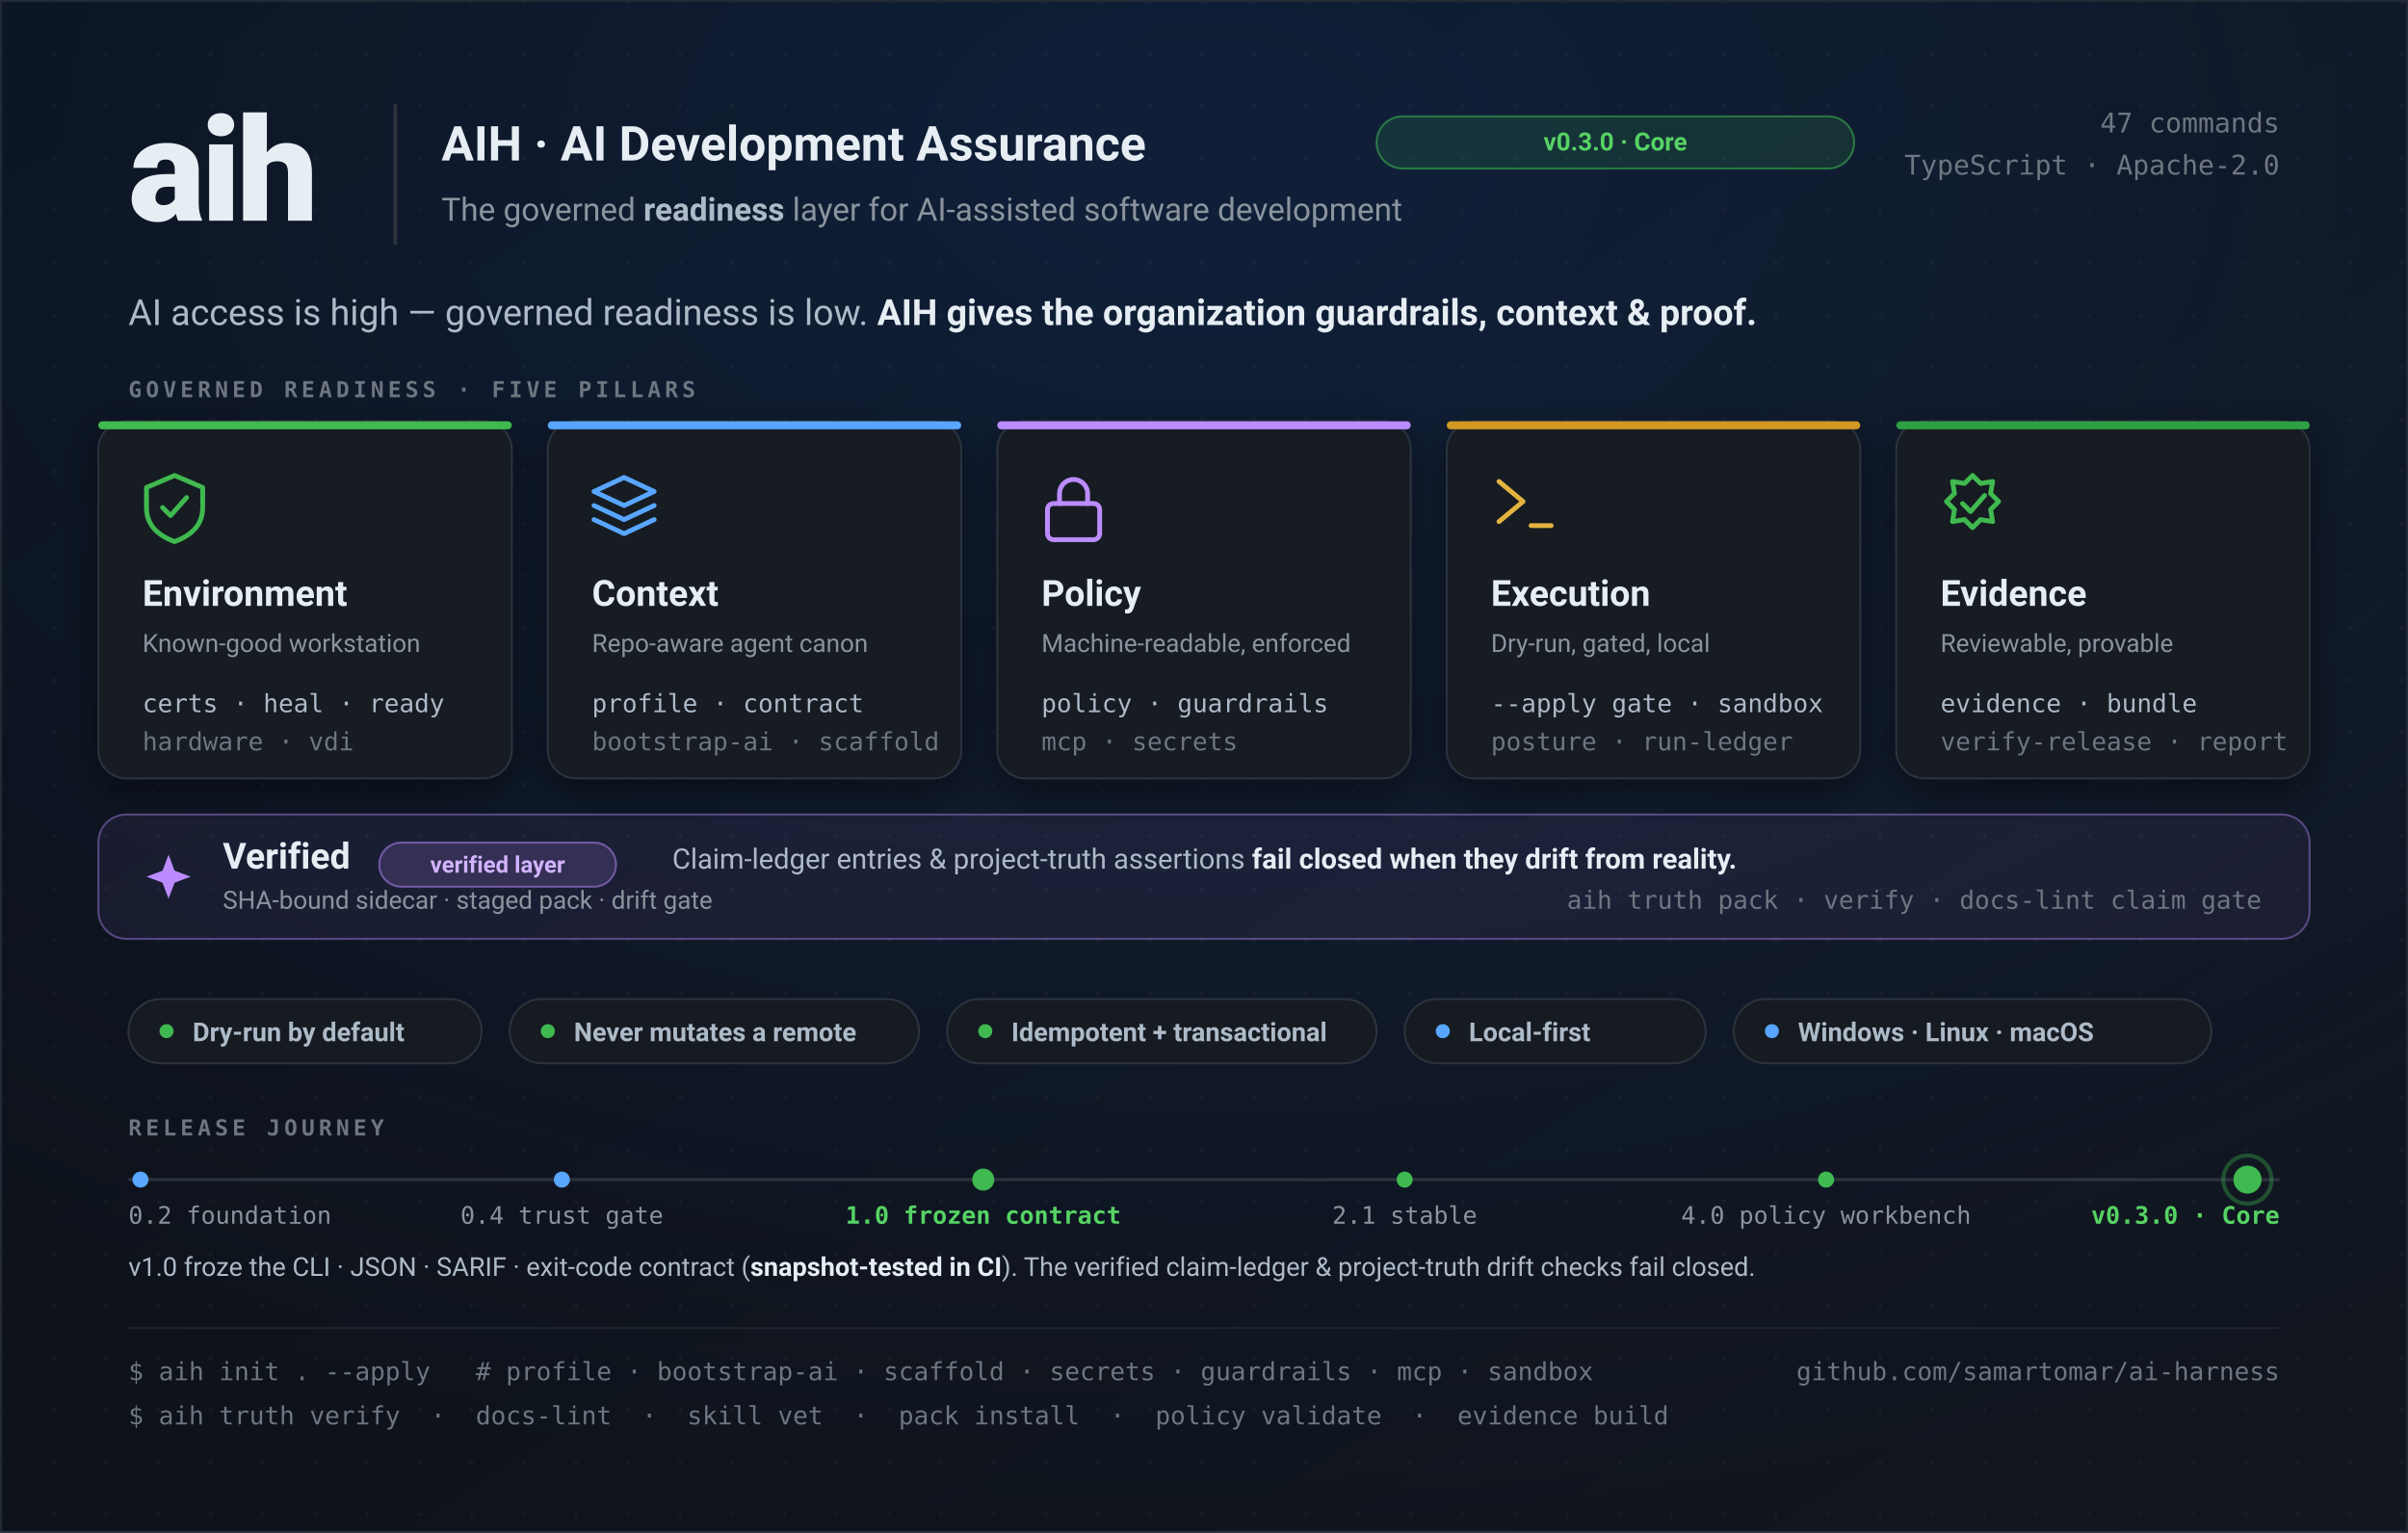
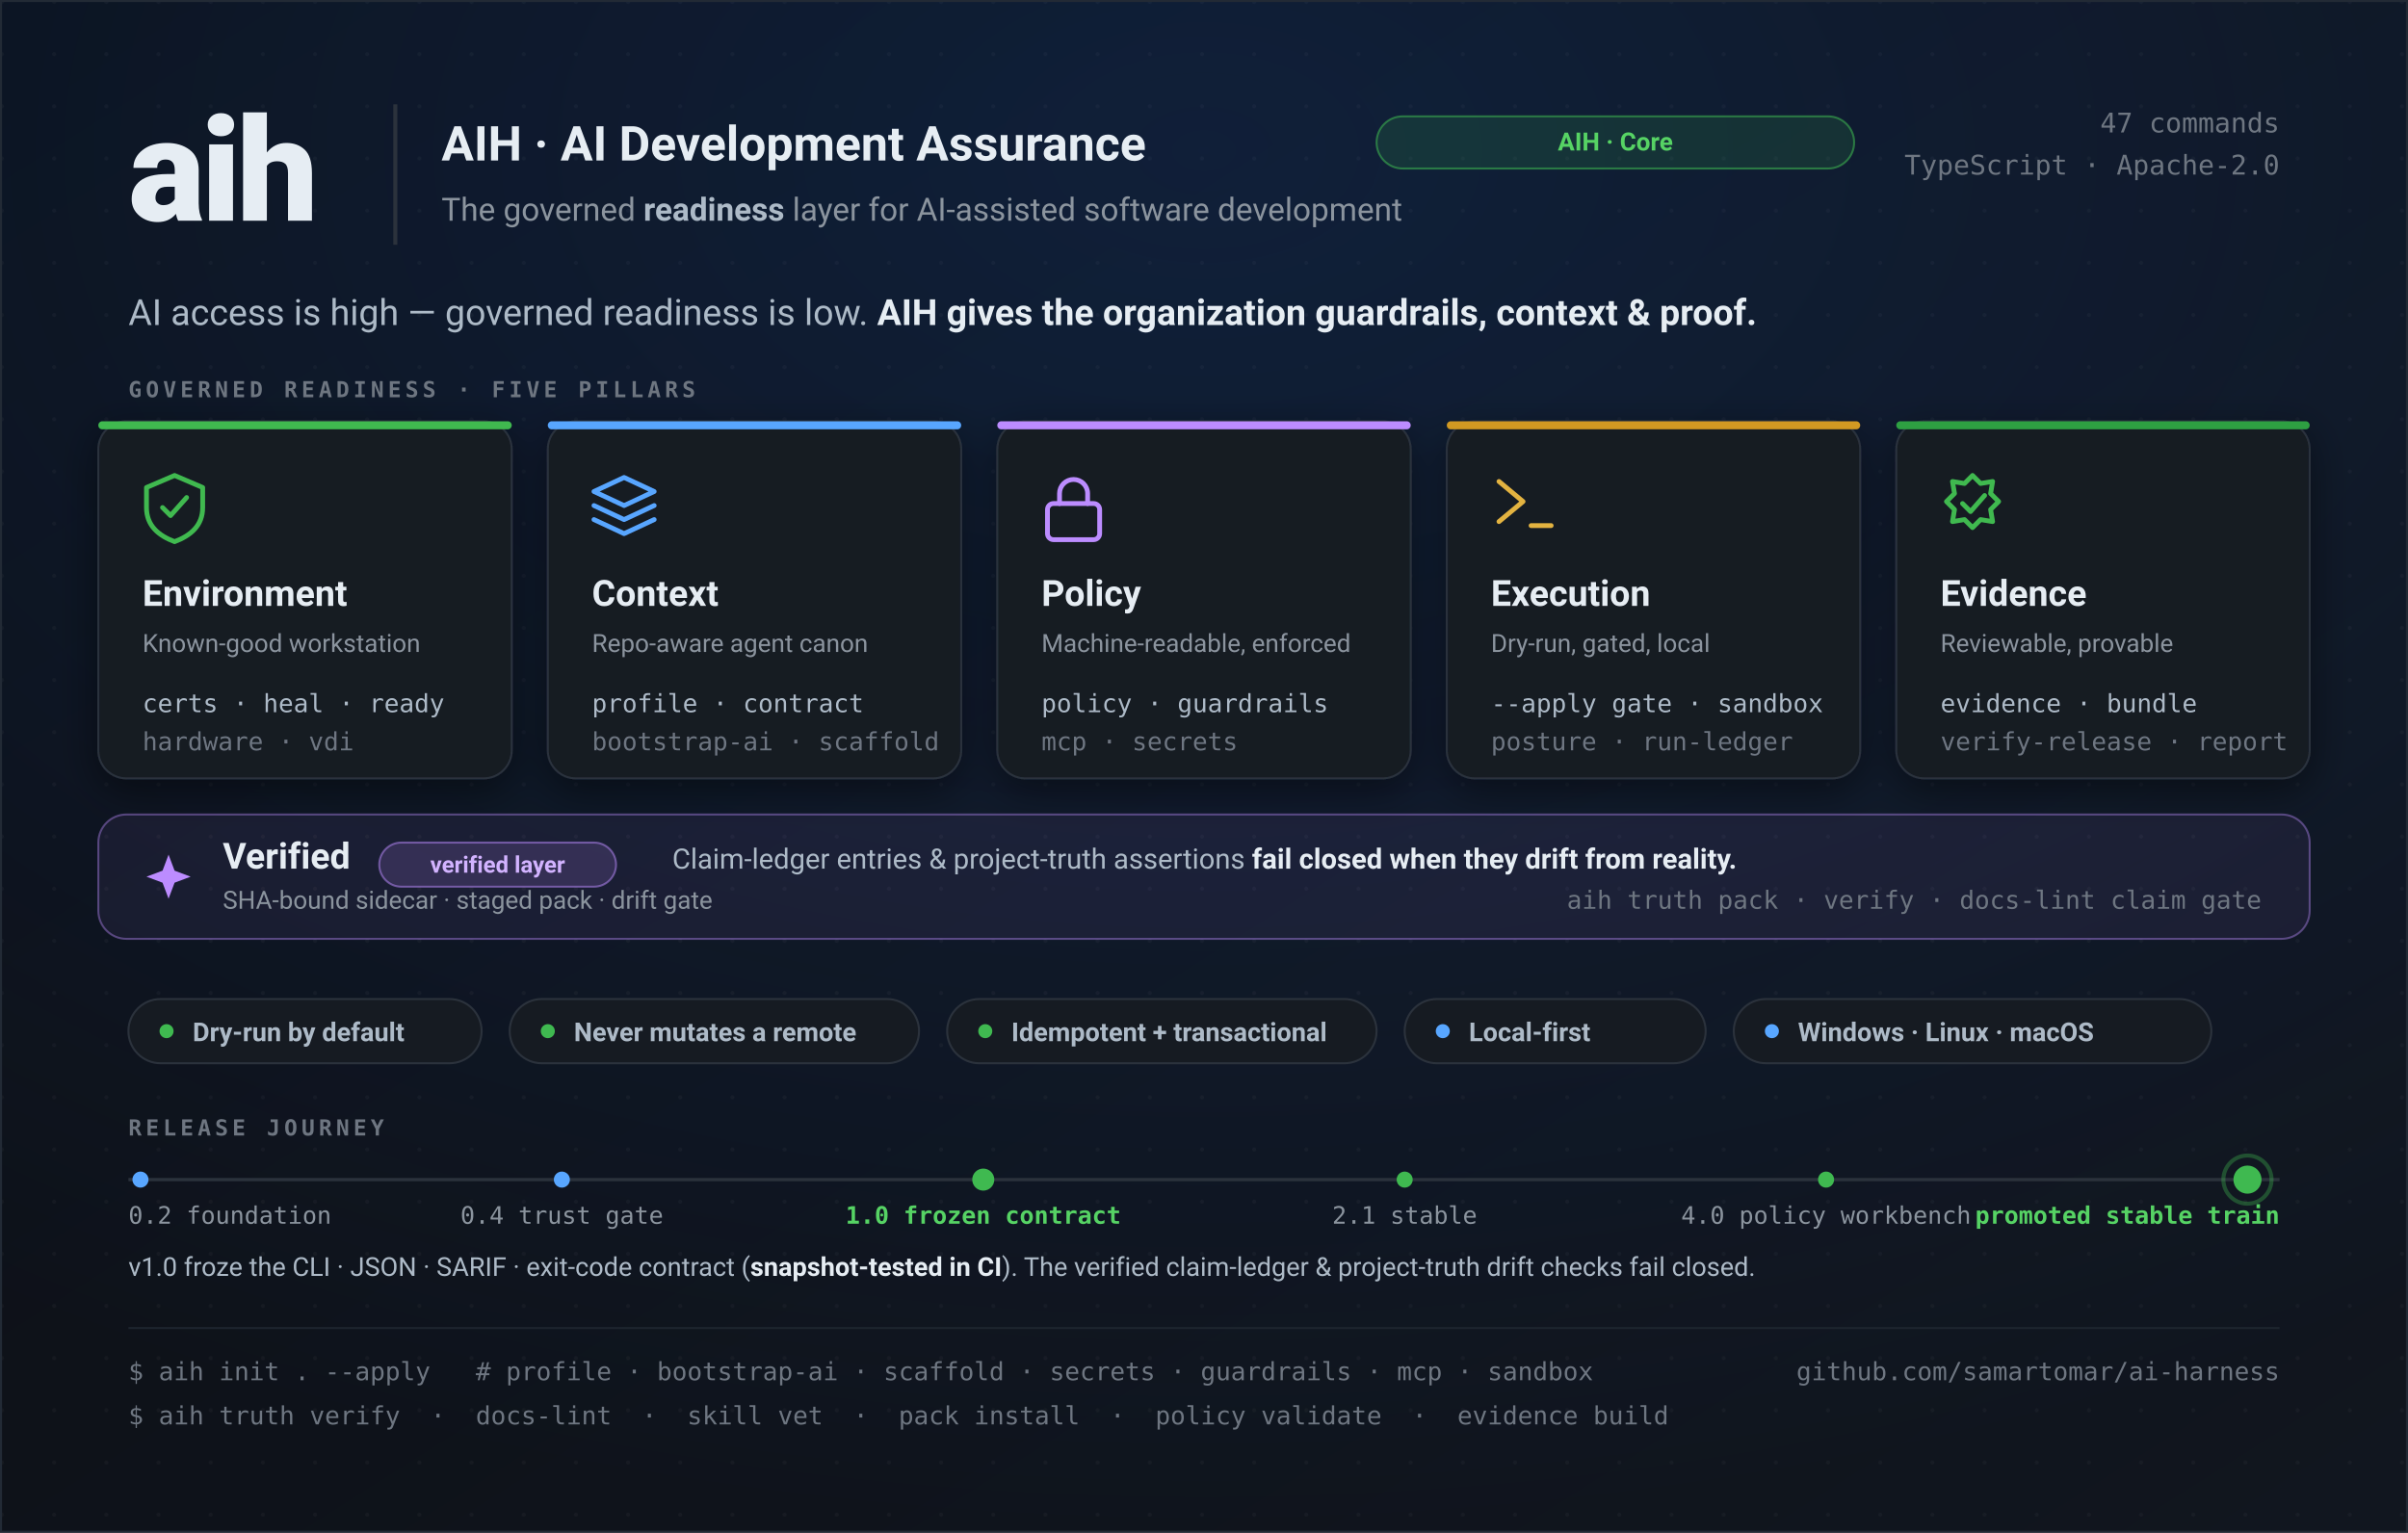
<svg xmlns="http://www.w3.org/2000/svg" width="1200" height="764" viewBox="0 0 1200 764" role="img" font-family="ui-sans-serif, -apple-system, Segoe UI, Roboto, sans-serif">
  <defs>
    <linearGradient id="bg" x1="0" y1="0" x2="1" y2="1">
      <stop offset="0" stop-color="#0b0e14" />
      <stop offset="1" stop-color="#11161f" />
    </linearGradient>
    <radialGradient id="glow" cx="0.5" cy="0.1" r="0.9">
      <stop offset="0" stop-color="#1f6feb" stop-opacity="0.16" />
      <stop offset="1" stop-color="#1f6feb" stop-opacity="0" />
    </radialGradient>
    <pattern id="dots" width="26" height="26" patternUnits="userSpaceOnUse">
      <circle cx="1" cy="1" r="1" fill="#ffffff" fill-opacity="0.035" />
    </pattern>
    <filter id="soft" x="-20%" y="-20%" width="140%" height="140%">
      <feDropShadow dx="0" dy="6" stdDeviation="10" flood-color="#000000" flood-opacity="0.45" />
    </filter>
  </defs>
  <rect width="1200" height="764" fill="url(#bg)" />
  <rect width="1200" height="764" fill="url(#dots)" />
  <rect width="1200" height="764" fill="url(#glow)" />
  <rect x="0.5" y="0.5" width="1199" height="763" fill="none" stroke="#222a35" stroke-width="1" />
  <text x="64" y="110" font-size="72" font-weight="800" fill="#e6edf3" letter-spacing="-2">aih</text>
  <rect x="196" y="52" width="2" height="70" fill="#2b323c" />
  <text x="220" y="80" font-size="24" font-weight="700" fill="#e6edf3">AIH · AI Development Assurance</text>
  <g transform="translate(686,58)">
    <rect width="238" height="26" rx="13" fill="#3fb950" fill-opacity="0.14" stroke="#3fb950" stroke-opacity="0.55" />
-     <text x="119" y="17" font-size="12.5" font-weight="700" fill="#56d364" text-anchor="middle">v0.3.0 · Core</text>
+     <text x="119" y="17" font-size="12.5" font-weight="700" fill="#56d364" text-anchor="middle">AIH · Core</text>
  </g>
  <text x="220" y="110" font-size="16" fill="#8b949e">The governed <tspan fill="#adbac7" font-weight="600">readiness</tspan> layer for AI-assisted software development</text>
  <g transform="translate(1136,66)" text-anchor="end" font-family="ui-monospace, SFMono-Regular, Menlo, monospace">
    <text x="0" y="0" font-size="13.5" fill="#6e7681">47 commands</text>
    <text x="0" y="21" font-size="13.5" fill="#6e7681">TypeScript · Apache-2.0</text>
  </g>
  <text x="64" y="162" font-size="18" fill="#adbac7">AI access is high — governed readiness is low. <tspan fill="#e6edf3" font-weight="600">AIH gives the organization guardrails, context &amp; proof.</tspan>
  </text>
  <text x="64" y="198" font-size="11" font-weight="700" fill="#6e7681" letter-spacing="2" font-family="ui-monospace, Menlo, monospace">GOVERNED READINESS · FIVE PILLARS</text>
  <g filter="url(#soft)">
    <g transform="translate(49,210)">
      <rect width="206" height="178" rx="14" fill="#151a22" stroke="#2b323c" />
      <rect width="206" height="4" rx="2" fill="#3fb950" />
      <g transform="translate(22,26)" stroke="#3fb950" stroke-width="2.4" fill="none" stroke-linecap="round" stroke-linejoin="round">
        <path d="M16 1 L30 7 V17 C30 26 24 31 16 34 C8 31 2 26 2 17 V7 Z" />
        <path d="M10 17 l4 4 l8 -9" />
      </g>
      <text x="22" y="92" font-size="18" font-weight="700" fill="#e6edf3">Environment</text>
      <text x="22" y="115" font-size="12.5" fill="#8b949e">Known-good workstation</text>
      <text x="22" y="145" font-size="12.5" fill="#adbac7" font-family="ui-monospace, Menlo, monospace">certs · heal · ready</text>
      <text x="22" y="164" font-size="12.5" fill="#6e7681" font-family="ui-monospace, Menlo, monospace">hardware · vdi</text>
    </g>
    <g transform="translate(273,210)">
      <rect width="206" height="178" rx="14" fill="#151a22" stroke="#2b323c" />
      <rect width="206" height="4" rx="2" fill="#58a6ff" />
      <g transform="translate(22,26)" stroke="#58a6ff" stroke-width="2.4" fill="none" stroke-linejoin="round" stroke-linecap="round">
        <path d="M16 2 L31 9 L16 16 L1 9 Z" />
        <path d="M1 16 L16 23 L31 16" />
        <path d="M1 23 L16 30 L31 23" />
      </g>
      <text x="22" y="92" font-size="18" font-weight="700" fill="#e6edf3">Context</text>
      <text x="22" y="115" font-size="12.5" fill="#8b949e">Repo-aware agent canon</text>
      <text x="22" y="145" font-size="12.5" fill="#adbac7" font-family="ui-monospace, Menlo, monospace">profile · contract</text>
      <text x="22" y="164" font-size="12.5" fill="#6e7681" font-family="ui-monospace, Menlo, monospace">bootstrap-ai · scaffold</text>
    </g>
    <g transform="translate(497,210)">
      <rect width="206" height="178" rx="14" fill="#151a22" stroke="#2b323c" />
      <rect width="206" height="4" rx="2" fill="#bc8cff" />
      <g transform="translate(22,26)" stroke="#bc8cff" stroke-width="2.4" fill="none" stroke-linecap="round" stroke-linejoin="round">
        <rect x="3" y="15" width="26" height="18" rx="3" />
        <path d="M9 15 V10 a7 7 0 0 1 14 0 V15" />
      </g>
      <text x="22" y="92" font-size="18" font-weight="700" fill="#e6edf3">Policy</text>
      <text x="22" y="115" font-size="12.5" fill="#8b949e">Machine-readable, enforced</text>
      <text x="22" y="145" font-size="12.5" fill="#adbac7" font-family="ui-monospace, Menlo, monospace">policy · guardrails</text>
      <text x="22" y="164" font-size="12.5" fill="#6e7681" font-family="ui-monospace, Menlo, monospace">mcp · secrets</text>
    </g>
    <g transform="translate(721,210)">
      <rect width="206" height="178" rx="14" fill="#151a22" stroke="#2b323c" />
      <rect width="206" height="4" rx="2" fill="#d29922" />
      <g transform="translate(22,26)" stroke="#e3b341" stroke-width="2.4" fill="none" stroke-linecap="round" stroke-linejoin="round">
        <path d="M4 4 l12 10 l-12 10" />
        <path d="M20 26 h10" />
      </g>
      <text x="22" y="92" font-size="18" font-weight="700" fill="#e6edf3">Execution</text>
      <text x="22" y="115" font-size="12.5" fill="#8b949e">Dry-run, gated, local</text>
      <text x="22" y="145" font-size="12.5" fill="#adbac7" font-family="ui-monospace, Menlo, monospace">--apply gate · sandbox</text>
      <text x="22" y="164" font-size="12.5" fill="#6e7681" font-family="ui-monospace, Menlo, monospace">posture · run-ledger</text>
    </g>
    <g transform="translate(945,210)">
      <rect width="206" height="178" rx="14" fill="#151a22" stroke="#2b323c" />
      <rect width="206" height="4" rx="2" fill="#2ea043" />
      <g transform="translate(22,25)" stroke="#3fb950" stroke-width="2.4" fill="none" stroke-linecap="round" stroke-linejoin="round">
        <path d="M16 2 l4 4 l6 -1 l-1 6 l4 4 l-4 4 l1 6 l-6 -1 l-4 4 l-4 -4 l-6 1 l1 -6 l-4 -4 l4 -4 l-1 -6 l6 1 Z" />
        <path d="M11 16 l4 4 l7 -8" />
      </g>
      <text x="22" y="92" font-size="18" font-weight="700" fill="#e6edf3">Evidence</text>
      <text x="22" y="115" font-size="12.5" fill="#8b949e">Reviewable, provable</text>
      <text x="22" y="145" font-size="12.5" fill="#adbac7" font-family="ui-monospace, Menlo, monospace">evidence · bundle</text>
      <text x="22" y="164" font-size="12.5" fill="#6e7681" font-family="ui-monospace, Menlo, monospace">verify-release · report</text>
    </g>
  </g>
  <g transform="translate(49,406)">
    <rect width="1102" height="62" rx="14" fill="#bc8cff" fill-opacity="0.07" stroke="#bc8cff" stroke-opacity="0.4" />
    <g transform="translate(24,20)" fill="#bc8cff">
      <path d="M11 0 L14 8 L22 11 L14 14 L11 22 L8 14 L0 11 L8 8 Z" />
    </g>
    <text x="62" y="27" font-size="18" font-weight="700" fill="#e6edf3">Verified</text>
    <g transform="translate(140,14)">
      <rect width="118" height="22" rx="11" fill="#bc8cff" fill-opacity="0.16" stroke="#bc8cff" stroke-opacity="0.5" />
      <text x="59" y="15" font-size="11.5" font-weight="700" fill="#d2b3ff" text-anchor="middle">verified layer</text>
    </g>
    <text x="286" y="27" font-size="14" fill="#adbac7">Claim-ledger entries &amp; project-truth assertions <tspan fill="#e6edf3" font-weight="600">fail closed when they drift from reality.</tspan>
    </text>
    <text x="1078" y="47" font-size="12.5" fill="#6e7681" text-anchor="end" font-family="ui-monospace, Menlo, monospace">aih truth pack · verify   ·   docs-lint claim gate</text>
    <text x="62" y="47" font-size="12.5" fill="#8b949e">SHA-bound sidecar · staged pack · drift gate</text>
  </g>
  <g transform="translate(64,498)" font-size="13" font-weight="600">
    <g>
      <rect width="176" height="32" rx="16" fill="#161b22" stroke="#2b323c" />
      <circle cx="19" cy="16" r="3.5" fill="#3fb950" />
      <text x="32" y="21" fill="#adbac7">Dry-run by default</text>
    </g>
    <g transform="translate(190,0)">
      <rect width="204" height="32" rx="16" fill="#161b22" stroke="#2b323c" />
      <circle cx="19" cy="16" r="3.5" fill="#3fb950" />
      <text x="32" y="21" fill="#adbac7">Never mutates a remote</text>
    </g>
    <g transform="translate(408,0)">
      <rect width="214" height="32" rx="16" fill="#161b22" stroke="#2b323c" />
      <circle cx="19" cy="16" r="3.5" fill="#3fb950" />
      <text x="32" y="21" fill="#adbac7">Idempotent + transactional</text>
    </g>
    <g transform="translate(636,0)">
      <rect width="150" height="32" rx="16" fill="#161b22" stroke="#2b323c" />
      <circle cx="19" cy="16" r="3.5" fill="#58a6ff" />
      <text x="32" y="21" fill="#adbac7">Local-first</text>
    </g>
    <g transform="translate(800,0)">
      <rect width="238" height="32" rx="16" fill="#161b22" stroke="#2b323c" />
      <circle cx="19" cy="16" r="3.5" fill="#58a6ff" />
      <text x="32" y="21" fill="#adbac7">Windows · Linux · macOS</text>
    </g>
  </g>
  <g>
    <text x="64" y="566" font-size="11" font-weight="700" fill="#6e7681" letter-spacing="2" font-family="ui-monospace, Menlo, monospace">RELEASE JOURNEY</text>
    <line x1="64" y1="588" x2="1136" y2="588" stroke="#2b323c" stroke-width="1.6" />
    <g>
      <circle cx="70" cy="588" r="4" fill="#58a6ff" />
      <circle cx="280" cy="588" r="4" fill="#58a6ff" />
      <circle cx="490" cy="588" r="5.5" fill="#3fb950" />
      <circle cx="700" cy="588" r="4" fill="#3fb950" />
      <circle cx="910" cy="588" r="4" fill="#3fb950" />
      <circle cx="1120" cy="588" r="7" fill="#3fb950" />
      <circle cx="1120" cy="588" r="12" fill="none" stroke="#3fb950" stroke-opacity="0.35" stroke-width="2" />
    </g>
    <g font-size="12" fill="#8b949e" font-family="ui-monospace, Menlo, monospace">
      <text x="64" y="610">0.2 foundation</text>
      <text x="280" y="610" text-anchor="middle">0.4 trust gate</text>
      <text x="490" y="610" text-anchor="middle" fill="#56d364" font-weight="700">1.0 frozen contract</text>
      <text x="700" y="610" text-anchor="middle">2.1 stable</text>
      <text x="910" y="610" text-anchor="middle">4.0 policy workbench</text>
-       <text x="1136" y="610" text-anchor="end" fill="#56d364" font-weight="700">v0.3.0 · Core</text>
+       <text x="1136" y="610" text-anchor="end" fill="#56d364" font-weight="700">promoted stable train</text>
    </g>
    <text x="64" y="636" font-size="13" fill="#adbac7">v1.0 froze the CLI · JSON · SARIF · exit-code contract (<tspan fill="#e6edf3" font-weight="600">snapshot-tested in CI</tspan>). The verified claim-ledger &amp; project-truth drift checks fail closed.</text>
  </g>
  <line x1="64" y1="662" x2="1136" y2="662" stroke="#1d242e" />
  <text x="64" y="688" font-size="12.5" fill="#6e7681" font-family="ui-monospace, SFMono-Regular, Menlo, monospace">$ aih init . --apply   #  profile · bootstrap-ai · scaffold · secrets · guardrails · mcp · sandbox</text>
  <text x="64" y="710" font-size="12.5" fill="#6e7681" font-family="ui-monospace, SFMono-Regular, Menlo, monospace">$ aih truth verify  ·  docs-lint  ·  skill vet  ·  pack install  ·  policy validate  ·  evidence build</text>
  <text x="1136" y="688" font-size="12.5" fill="#6e7681" text-anchor="end" font-family="ui-monospace, Menlo, monospace">github.com/samartomar/ai-harness</text>
</svg>
